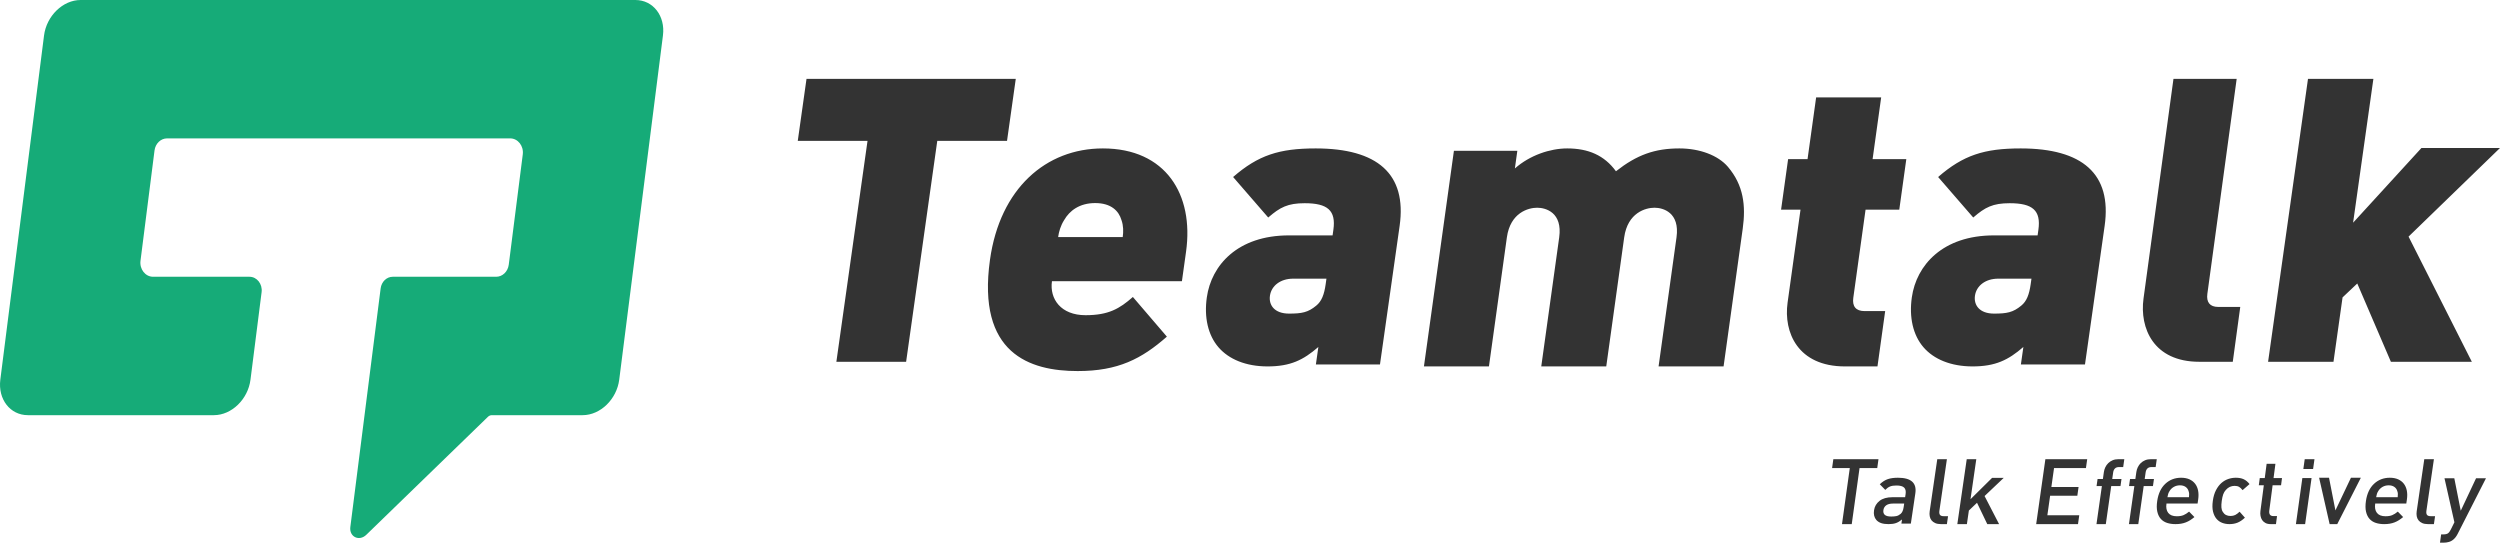
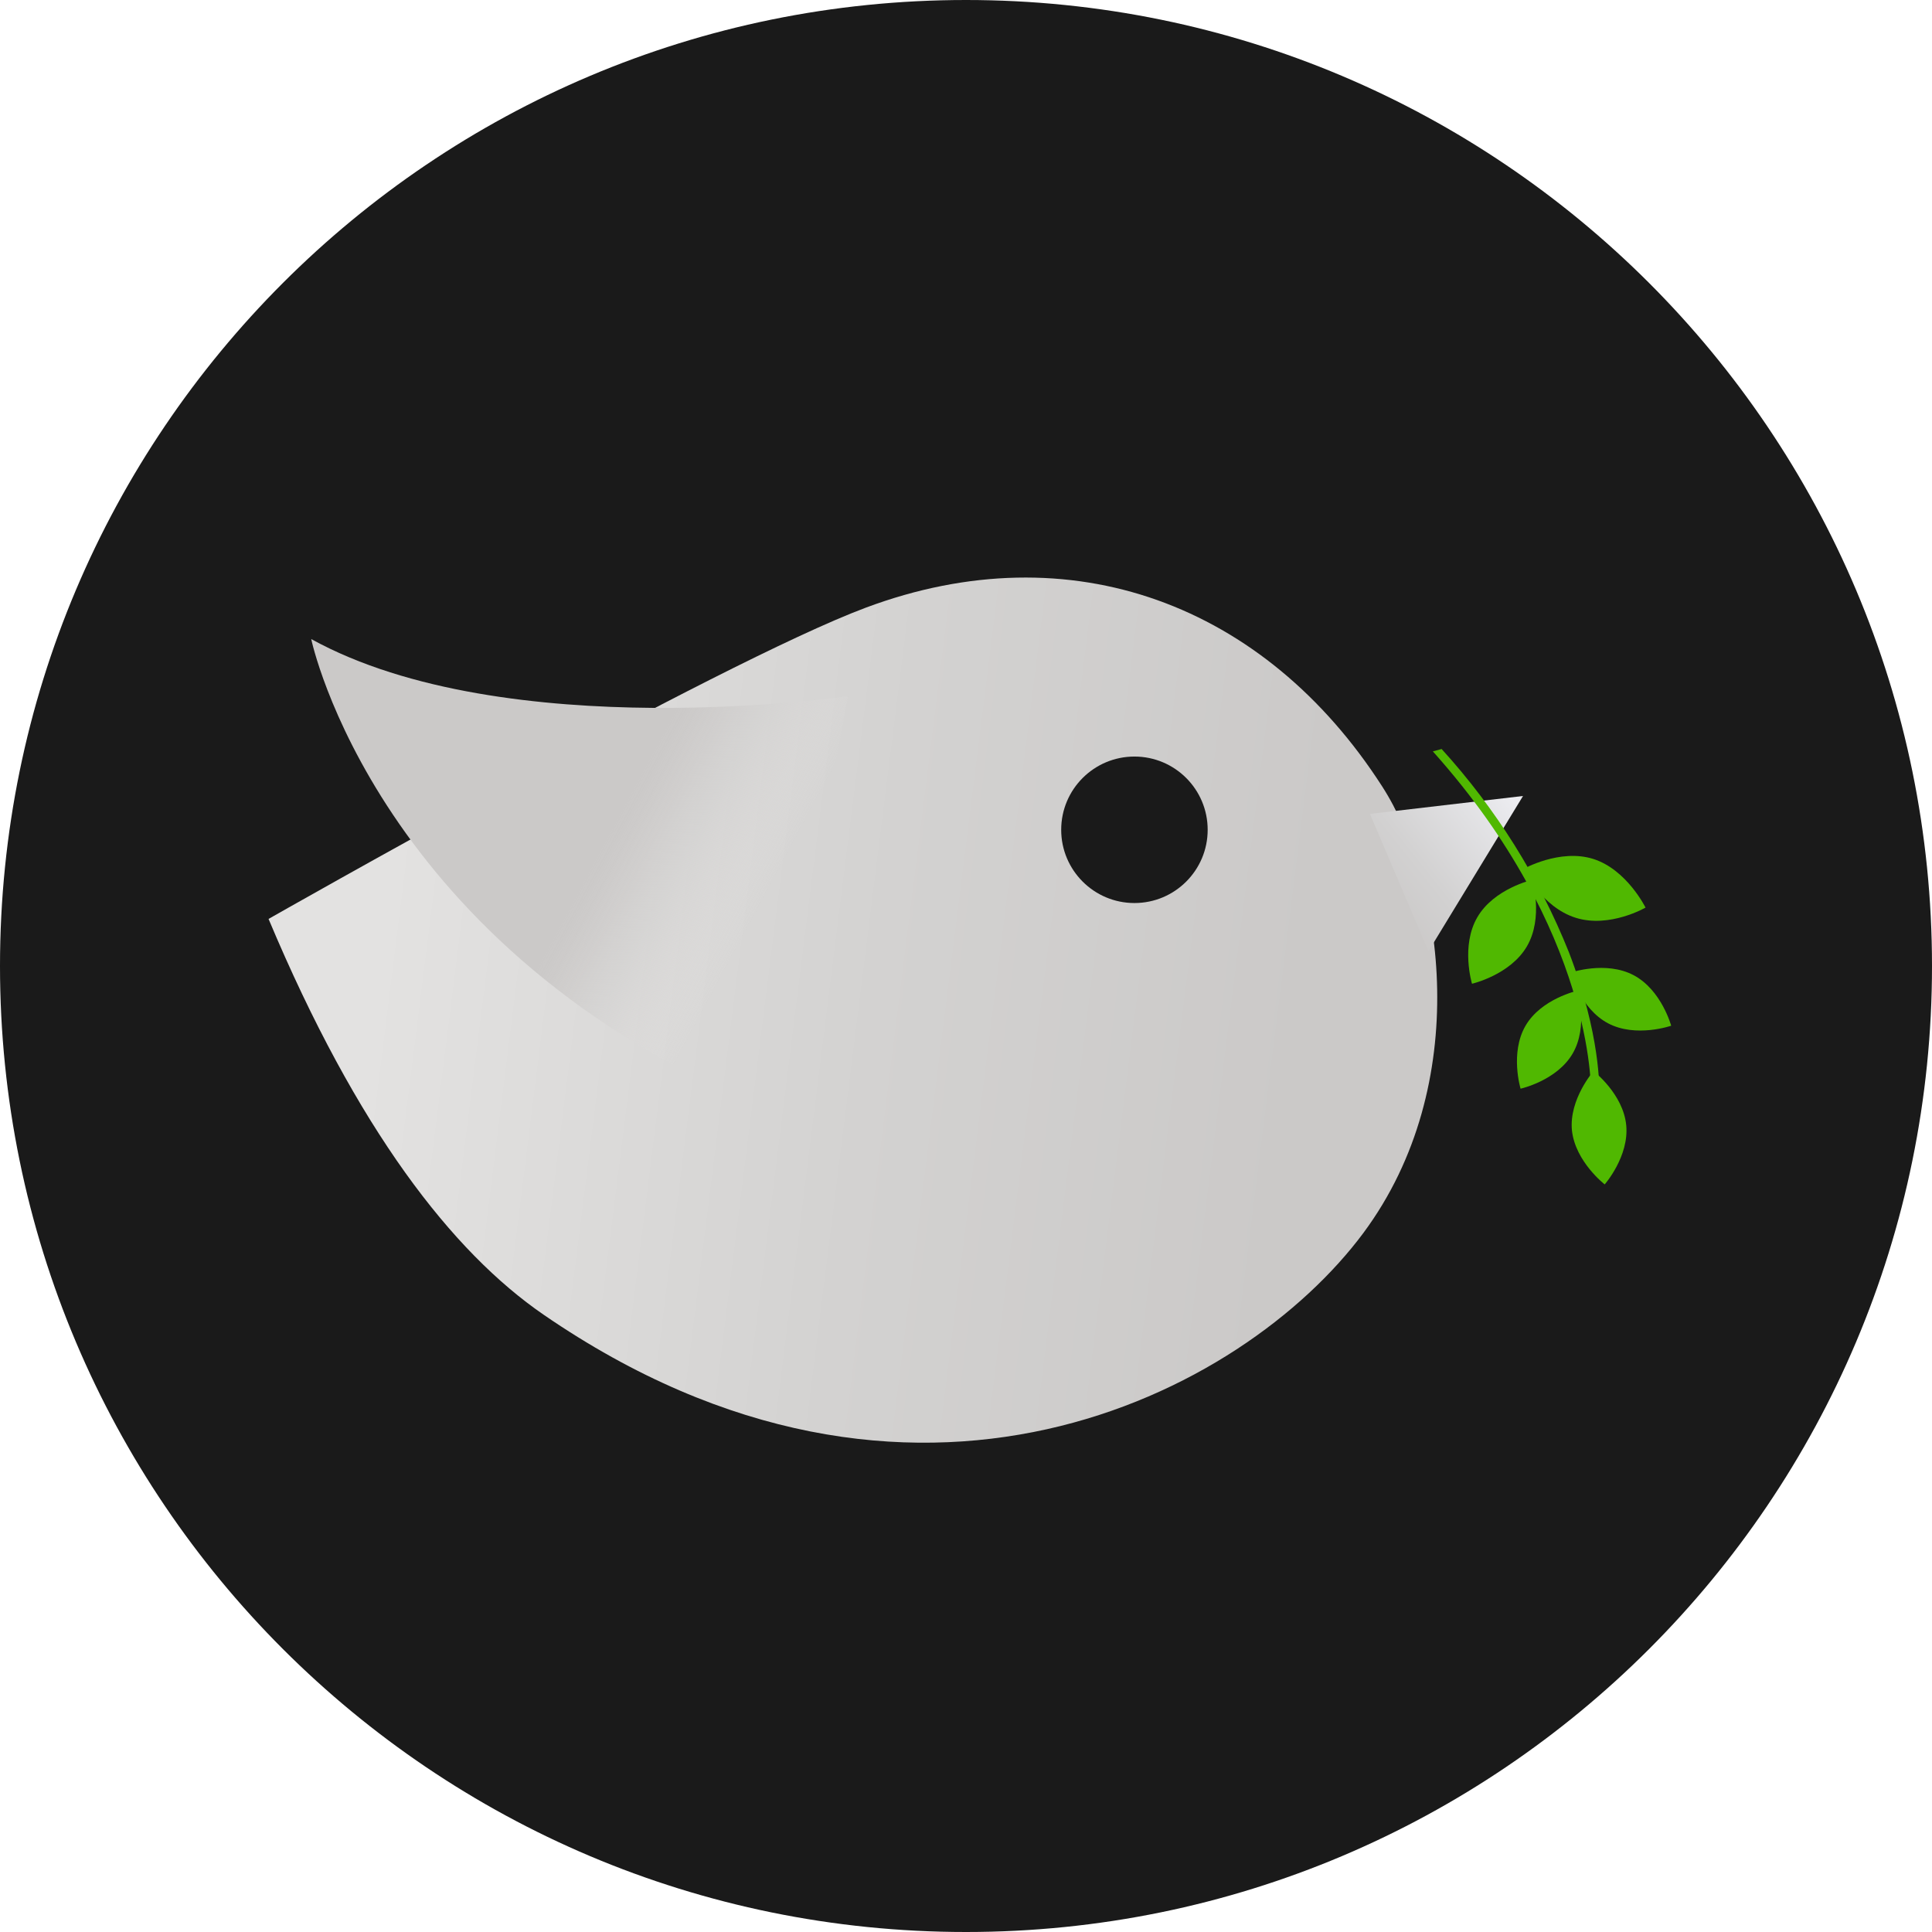
- <svg xmlns="http://www.w3.org/2000/svg" width="539px" height="117px" viewBox="0 0 539 117" version="1.1">
-   <g id="页面-3" stroke="none" stroke-width="1" fill="none" fill-rule="evenodd">
-     <g id="引导页备份-3" transform="translate(-105, -272)">
-       <g id="编组-2" transform="translate(105, 272)">
-         <g id="编组">
-           <path d="M136.988,0 L92.028,0 L91.742,0 L89.965,0 L17.382,0 C13.564,0 10.032,3.426 9.494,7.652 L6.739,29.334 L0.069,81.857 C-0.468,86.083 2.193,89.51 6.012,89.51 L46.115,89.51 C49.936,89.51 53.468,86.083 54.005,81.857 L56.402,62.99 C56.625,61.237 55.394,59.671 53.794,59.671 L33.006,59.671 C31.34,59.671 30.061,58.044 30.292,56.22 L33.314,32.444 C33.504,30.947 34.66,29.835 36.025,29.835 L109.996,29.835 C111.661,29.835 112.941,31.463 112.71,33.287 L109.688,57.063 C109.498,58.56 108.341,59.671 106.976,59.671 L84.674,59.671 C83.362,59.671 82.25,60.741 82.067,62.178 L78.595,89.51 L75.532,113.626 C75.265,115.736 77.436,116.794 78.975,115.301 L105.208,89.857 C105.439,89.633 105.735,89.51 106.044,89.51 L125.617,89.51 C129.437,89.51 132.969,86.083 133.505,81.857 L140.178,29.334 L142.931,7.652 C143.47,3.426 140.807,0 136.988,0" id="Fill-1" fill="#16AB78" />
-           <path d="M529.149,103.114 L530.538,110.116 L533.837,103.114 L535.974,103.114 L529.905,115.039 C529.649,115.561 529.348,115.973 529.005,116.273 C528.693,116.549 528.352,116.737 527.985,116.842 C527.617,116.947 527.244,117.001 526.866,117.001 L526.061,117.001 L526.311,115.214 L526.821,115.214 C527.24,115.214 527.558,115.138 527.774,114.989 C527.992,114.838 528.201,114.56 528.402,114.154 L529.17,112.601 L527.031,103.114 L529.149,103.114 Z M450,99 L449.729,100.908 L442.853,100.908 L442.274,104.998 L448.139,104.998 L447.872,106.886 L442.005,106.886 L441.411,111.092 L448.287,111.092 L448.016,113 L439,113 L440.984,99 L450,99 Z M458,99 L457.76,100.698 L456.87,100.698 C456.488,100.698 456.194,100.798 455.987,101.001 C455.78,101.203 455.65,101.485 455.599,101.85 L455.397,103.276 L457.393,103.276 L457.177,104.798 L455.179,104.798 L454.014,113 L452,113 L453.166,104.798 L452.018,104.798 L452.236,103.276 L453.383,103.276 L453.599,101.753 C453.648,101.402 453.754,101.06 453.913,100.726 C454.072,100.395 454.28,100.102 454.541,99.85 C454.801,99.596 455.113,99.39 455.478,99.233 C455.842,99.078 456.261,99 456.735,99 L458,99 Z M465,99 L464.76,100.698 L463.87,100.698 C463.488,100.698 463.194,100.798 462.986,101.001 C462.78,101.203 462.652,101.485 462.599,101.85 L462.397,103.276 L464.393,103.276 L464.175,104.798 L462.181,104.798 L461.014,113 L459,113 L460.165,104.798 L459.02,104.798 L459.236,103.276 L460.383,103.276 L460.599,101.753 C460.648,101.402 460.754,101.06 460.913,100.726 C461.072,100.395 461.28,100.102 461.54,99.85 C461.801,99.596 462.113,99.39 462.478,99.233 C462.842,99.078 463.261,99 463.735,99 L465,99 Z M490.581,100 L490.179,103.07 L492,103.07 L491.795,104.624 L489.974,104.624 L489.259,110.089 C489.211,110.461 489.255,110.749 489.397,110.956 C489.535,111.162 489.786,111.266 490.146,111.266 L490.927,111.266 L490.699,113 L489.565,113 C489.12,113 488.744,112.921 488.444,112.762 C488.142,112.602 487.903,112.393 487.726,112.134 C487.55,111.874 487.432,111.574 487.371,111.235 C487.309,110.897 487.303,110.548 487.348,110.189 L488.078,104.624 L487,104.624 L487.205,103.07 L488.282,103.07 L488.685,100 L490.581,100 Z M524.752,99 L523.133,110.129 C523.077,110.511 523.117,110.798 523.251,110.995 C523.385,111.191 523.664,111.29 524.084,111.29 L525,111.29 L524.751,113 L523.468,113 C522.98,113 522.566,112.925 522.228,112.776 C521.89,112.624 521.624,112.423 521.429,112.174 C521.234,111.925 521.108,111.633 521.047,111.299 C520.988,110.965 520.984,110.615 521.038,110.248 L522.675,99 L524.752,99 Z M502.136,103 L503.517,110.042 L506.864,103 L509,103 L503.912,113 L502.269,113 L500,103 L502.136,103 Z M470.242,103 C470.936,103 471.538,103.115 472.047,103.345 C472.556,103.578 472.967,103.899 473.28,104.309 C473.591,104.721 473.803,105.217 473.915,105.793 C474.024,106.372 474.029,107.006 473.926,107.702 L473.798,108.568 L467.092,108.568 C466.965,109.416 467.09,110.083 467.466,110.573 C467.842,111.06 468.457,111.304 469.313,111.304 C469.898,111.304 470.383,111.225 470.768,111.063 C471.149,110.904 471.552,110.649 471.969,110.303 L473.118,111.479 C472.81,111.734 472.51,111.957 472.217,112.142 C471.923,112.329 471.616,112.487 471.29,112.615 C470.966,112.744 470.618,112.839 470.248,112.904 C469.879,112.969 469.471,113 469.022,113 C468.37,113 467.773,112.913 467.235,112.741 C466.696,112.567 466.247,112.284 465.888,111.893 C465.527,111.501 465.271,110.984 465.121,110.341 C464.967,109.7 464.961,108.915 465.098,107.99 C465.335,106.396 465.919,105.167 466.849,104.3 C467.781,103.433 468.911,103 470.242,103 Z M409.191,103 C412.027,103 413.279,104.116 412.948,106.353 L411.979,112.885 L409.943,112.885 L410.075,111.998 C409.641,112.359 409.21,112.615 408.779,112.77 C408.35,112.923 407.817,113 407.179,113 C406.529,113 405.992,112.926 405.573,112.779 C405.155,112.632 404.811,112.409 404.543,112.113 C404.081,111.575 403.913,110.873 404.042,110.013 C404.164,109.192 404.559,108.517 405.226,107.99 C405.894,107.463 406.825,107.199 408.02,107.199 L410.746,107.199 L410.849,106.508 C410.941,105.89 410.835,105.43 410.534,105.128 C410.234,104.826 409.675,104.674 408.863,104.674 C408.294,104.674 407.834,104.746 407.487,104.888 C407.14,105.029 406.8,105.273 406.465,105.62 L405.281,104.406 C405.849,103.867 406.429,103.497 407.021,103.298 C407.613,103.099 408.337,103 409.191,103 Z M405,99 L404.735,100.908 L400.919,100.908 L399.236,113 L397.134,113 L398.816,100.908 L395,100.908 L395.267,99 L405,99 Z M482.036,103 C482.705,103 483.268,103.105 483.73,103.317 C484.192,103.529 484.616,103.878 485,104.366 L483.499,105.676 C483.243,105.343 482.991,105.105 482.738,104.965 C482.487,104.823 482.172,104.752 481.795,104.752 C481.04,104.752 480.41,105.041 479.901,105.62 C479.65,105.889 479.46,106.207 479.327,106.573 C479.196,106.94 479.09,107.413 479.009,107.99 C478.93,108.568 478.905,109.043 478.936,109.416 C478.966,109.789 479.07,110.11 479.247,110.378 C479.594,110.957 480.147,111.246 480.902,111.246 C481.279,111.246 481.613,111.175 481.904,111.035 C482.192,110.894 482.513,110.655 482.859,110.322 L484.003,111.613 C483.483,112.101 482.962,112.455 482.442,112.673 C481.921,112.889 481.328,113 480.661,113 C480.119,113 479.605,112.91 479.12,112.73 C478.635,112.55 478.223,112.262 477.882,111.862 C477.54,111.466 477.291,110.947 477.131,110.312 C476.974,109.676 476.958,108.901 477.084,107.99 C477.209,107.078 477.439,106.304 477.772,105.668 C478.106,105.031 478.497,104.518 478.946,104.126 C479.398,103.735 479.89,103.45 480.424,103.268 C480.96,103.088 481.495,103 482.036,103 Z M426.089,99 L424.84,107.633 L429.491,103.032 L432,103.032 L427.874,106.946 L431.003,113 L428.455,113 L426.245,108.398 L424.487,110.071 L424.063,113 L422,113 L424.026,99 L426.089,99 Z M515.244,103 C515.938,103 516.538,103.115 517.047,103.345 C517.556,103.578 517.967,103.899 518.279,104.309 C518.591,104.721 518.803,105.217 518.915,105.793 C519.024,106.372 519.029,107.006 518.926,107.702 L518.798,108.568 L512.092,108.568 C511.966,109.416 512.089,110.083 512.466,110.573 C512.842,111.06 513.457,111.304 514.313,111.304 C514.898,111.304 515.383,111.225 515.768,111.063 C516.151,110.904 516.552,110.649 516.969,110.303 L518.118,111.479 C517.81,111.734 517.51,111.957 517.216,112.142 C516.923,112.329 516.616,112.487 516.29,112.615 C515.966,112.744 515.618,112.839 515.249,112.904 C514.879,112.969 514.471,113 514.022,113 C513.37,113 512.773,112.913 512.235,112.741 C511.696,112.567 511.247,112.284 510.888,111.893 C510.527,111.501 510.271,110.984 510.12,110.341 C509.967,109.7 509.961,108.915 510.098,107.99 C510.335,106.396 510.92,105.167 511.849,104.3 C512.781,103.433 513.913,103 515.244,103 Z M498.372,103.073 L496.985,113 L495,113 L496.386,103.073 L498.372,103.073 Z M419.752,99 L418.133,110.129 C418.077,110.511 418.117,110.798 418.251,110.995 C418.385,111.191 418.664,111.29 419.084,111.29 L420,111.29 L419.751,113 L418.468,113 C417.98,113 417.566,112.925 417.23,112.776 C416.89,112.624 416.624,112.423 416.429,112.174 C416.235,111.925 416.108,111.633 416.048,111.299 C415.989,110.965 415.984,110.615 416.037,110.248 L417.675,99 L419.752,99 Z M410.544,108.568 L408.122,108.568 C407.512,108.568 407.031,108.69 406.684,108.934 C406.336,109.178 406.127,109.525 406.06,109.974 C405.994,110.425 406.098,110.769 406.364,111.006 C406.635,111.243 407.097,111.363 407.747,111.363 C408.141,111.363 408.497,111.335 408.82,111.276 C409.14,111.218 409.454,111.06 409.763,110.804 C410.105,110.521 410.324,110.041 410.425,109.358 L410.544,108.568 Z M514.999,104.636 C514.51,104.636 514.068,104.749 513.676,104.973 C513.283,105.2 512.976,105.498 512.757,105.87 C512.617,106.089 512.519,106.291 512.464,106.477 C512.408,106.664 512.352,106.904 512.294,107.199 L516.943,107.199 C516.973,106.904 516.985,106.664 516.979,106.477 C516.973,106.291 516.932,106.089 516.854,105.87 C516.748,105.498 516.535,105.2 516.215,104.973 C515.892,104.749 515.49,104.636 514.999,104.636 Z M469.997,104.636 C469.511,104.636 469.07,104.749 468.677,104.973 C468.281,105.2 467.977,105.498 467.757,105.87 C467.617,106.089 467.519,106.291 467.464,106.477 C467.408,106.664 467.352,106.904 467.294,107.199 L471.943,107.199 C471.973,106.904 471.985,106.664 471.979,106.477 C471.973,106.291 471.932,106.089 471.854,105.87 C471.747,105.498 471.533,105.2 471.213,104.973 C470.894,104.749 470.489,104.636 469.997,104.636 Z M499,99 L498.704,101.114 L496.601,101.114 L496.897,99 L499,99 Z M237.775,32 C251.349,32 257.438,41.948 255.714,54.255 L254.822,60.625 L226.8,60.625 C226.263,64.465 228.732,67.956 234.041,67.956 C238.999,67.956 241.372,66.559 244.249,64.028 L251.579,72.581 C246.12,77.382 241.054,80 232.352,80 C221.998,80 210.602,76.246 213.441,56.001 C215.593,40.639 225.505,32 237.775,32 Z M283.66,32 C296.961,32 303.351,37.479 301.761,48.694 L297.523,78.572 L283.705,78.572 L284.24,74.805 C280.989,77.63 278.204,79 273.281,79 C268.617,79 264.948,77.459 262.721,74.891 C260.422,72.236 259.583,68.384 260.192,64.104 C261.174,57.17 266.838,50.749 277.892,50.749 L287.306,50.749 L287.476,49.55 C288.071,45.355 286.216,43.813 281.293,43.813 C277.666,43.813 275.99,44.67 273.428,46.896 L265.858,38.164 C271.274,33.456 275.799,32 283.66,32 Z M362.073,32 C366.43,32 370.413,33.469 372.544,35.973 C375.921,39.948 376.42,44.354 375.734,49.278 L371.603,79 L357.589,79 L361.456,51.178 C362.202,45.823 358.587,44.786 356.706,44.786 C354.827,44.786 350.921,45.823 350.176,51.178 L346.308,79 L332.295,79 L336.163,51.178 C336.907,45.823 333.292,44.786 331.411,44.786 C329.532,44.786 325.628,45.823 324.882,51.178 L321.015,79 L307,79 L313.464,32.517 L327.135,32.517 L326.608,36.319 C329.823,33.469 334.215,32 337.888,32 C342.417,32 345.888,33.469 348.4,36.924 C352.908,33.381 356.773,32 362.073,32 Z M405.581,21 L403.73,34.312 L411,34.312 L409.484,45.202 L402.215,45.202 L399.569,64.219 C399.317,66.033 400.114,67.071 401.995,67.071 L406.443,67.071 L404.783,79 L397.771,79 C387.596,79 384.513,71.652 385.402,65.255 L388.19,45.202 L384,45.202 L385.516,34.312 L389.706,34.312 L391.558,21 L405.581,21 Z M435.66,32 C448.961,32 455.351,37.479 453.761,48.694 L449.523,78.572 L435.706,78.572 L436.24,74.805 C432.989,77.63 430.204,79 425.281,79 C420.617,79 416.949,77.459 414.722,74.891 C412.422,72.236 411.584,68.384 412.191,64.104 C413.175,57.17 418.838,50.749 429.893,50.749 L439.306,50.749 L439.477,49.55 C440.072,45.355 438.216,43.813 433.294,43.813 C429.667,43.813 427.99,44.67 425.43,46.896 L417.858,38.164 C423.275,33.456 427.799,32 435.66,32 Z M219,17 L217.116,30.365 L202.077,30.365 L195.359,78 L180.321,78 L187.039,30.365 L172,30.365 L173.884,17 L219,17 Z M482.227,17 L475.907,63.349 C475.662,65.147 476.435,66.176 478.264,66.176 L483,66.176 L481.387,78 L474.158,78 C464.271,78 461.277,70.717 462.141,64.377 L468.6,17 L482.227,17 Z M511.703,17 L507.328,48.014 L522.064,31.906 L539,31.906 L519.285,51.011 L532.929,78 L515.477,78 L508.229,61.121 L505.055,64.12 L503.098,78 L489,78 L497.604,17 L511.703,17 Z M285.982,60.079 L278.813,60.079 C276.049,60.079 274.104,61.621 273.799,63.76 C273.509,65.815 274.809,67.613 277.919,67.613 C280.682,67.613 282.014,67.357 283.776,65.901 C284.945,64.96 285.498,63.506 285.813,61.278 L285.982,60.079 Z M437.983,60.079 L430.814,60.079 C428.049,60.079 426.104,61.621 425.8,63.76 C425.509,65.815 426.811,67.613 429.918,67.613 C432.684,67.613 434.015,67.357 435.776,65.901 C436.946,64.96 437.498,63.506 437.814,61.278 L437.983,60.079 Z M236.125,43.781 C232.731,43.781 230.584,45.438 229.431,47.448 C228.652,48.669 228.294,49.979 228.134,51.113 L242.059,51.113 C242.217,49.979 242.228,48.669 241.788,47.448 C241.2,45.438 239.519,43.781 236.125,43.781 Z" id="形状结合" fill="#333333" />
-         </g>
-       </g>
+ <svg xmlns="http://www.w3.org/2000/svg" viewBox="0 0 220 220">
+   <defs>
+     <style>.cls-1{fill:#1a1a1a;}.cls-2{fill:url(#未命名的渐变_19);}.cls-3{fill:url(#未命名的渐变_18);}.cls-4{fill:url(#未命名的渐变_60);}.cls-5{fill:#50b801;}</style>
+     <linearGradient id="未命名的渐变_19" x1="513.1" y1="343.6" x2="420.02" y2="294.86" gradientTransform="translate(-453.29 -22.46) rotate(-20.5)" gradientUnits="userSpaceOnUse">
+       <stop offset="0" stop-color="#cbc9c8" />
+       <stop offset="0.46" stop-color="#d3d2d1" />
+       <stop offset="1" stop-color="#e3e2e1" />
+     </linearGradient>
+     <linearGradient id="未命名的渐变_18" x1="451.04" y1="290.72" x2="463.56" y2="304.97" gradientTransform="translate(-453.29 -22.46) rotate(-20.5)" gradientUnits="userSpaceOnUse">
+       <stop offset="0" stop-color="#cbc9c8" />
+       <stop offset="0.1" stop-color="#cccac9" stop-opacity="0.96" />
+       <stop offset="0.26" stop-color="#cfcdcc" stop-opacity="0.84" />
+       <stop offset="0.46" stop-color="#d3d2d1" stop-opacity="0.65" />
+       <stop offset="0.7" stop-color="#dad8d7" stop-opacity="0.39" />
+       <stop offset="0.96" stop-color="#e2e1e0" stop-opacity="0.06" />
+       <stop offset="1" stop-color="#e3e2e1" stop-opacity="0" />
+     </linearGradient>
+     <linearGradient id="未命名的渐变_60" x1="799.69" y1="653.99" x2="819.1" y2="653.99" gradientTransform="matrix(0.78, -0.62, 0.62, 0.78, -875.34, 84.75)" gradientUnits="userSpaceOnUse">
+       <stop offset="0" stop-color="#cbc9c8" />
+       <stop offset="0.33" stop-color="#d2d1d1" />
+       <stop offset="0.85" stop-color="#e5e5e8" />
+       <stop offset="1" stop-color="#ececf0" />
+     </linearGradient>
+   </defs>
+   <g id="图层_2" data-name="图层 2">
+     <g id="图层_1-2" data-name="图层 1">
+       <circle class="cls-1" cx="110" cy="110" r="110" />
+       <path class="cls-2" d="M30.58,104.64s51.28-29.19,68-35.44c23.43-8.76,45.51-.32,58.79,20.32,7,10.82,10.46,33.93-2.12,50.88-13.65,18.37-51.41,38.14-93.36,9.3C51.52,142.57,40.68,128.69,30.58,104.64Z" />
+       <path class="cls-3" d="M96.55,79.27S57.62,85,35.44,72.77c0,0,7.36,35.4,52.38,53.78" />
+       <polyline class="cls-4" points="156 92.68 173.43 90.64 162.66 108.32" />
+       <circle class="cls-1" cx="129.18" cy="94.49" r="8.34" />
+       <path class="cls-5" d="M179,128.73c-.35-3.57,2.46-6.76,2.46-6.76s3.37,2.59,3.72,6.15-2.45,6.75-2.45,6.75S179.39,132.29,179,128.73Z" />
+       <path class="cls-5" d="M183.12,116.53c-3.17-1.67-4.29-5.77-4.29-5.77s4-1.39,7.18.28,4.29,5.76,4.29,5.76S186.29,118.2,183.12,116.53Z" />
+       <path class="cls-5" d="M173.71,116.81c1.8-3.1,5.94-4,5.94-4s1.23,4.07-.57,7.16-5.93,4-5.93,4S171.92,119.9,173.71,116.81Z" />
+       <path class="cls-5" d="M179.43,104.51c-3.87-1.21-6-5.54-6-5.54s4.18-2.37,8-1.16,5.95,5.54,5.95,5.54S183.29,105.72,179.43,104.51Z" />
+       <path class="cls-5" d="M168.22,104.46c1.89-3.27,6.26-4.27,6.26-4.27s1.3,4.29-.6,7.56-6.26,4.27-6.26,4.27S166.32,107.73,168.22,104.46Z" />
+       <path class="cls-5" d="M178.66,108.45a76.72,76.72,0,0,0-14.5-23.16l-1,.27c18.38,20.55,18,38.56,18,38.77l.95,0C182.11,124.1,182.29,117.87,178.66,108.45Z" />
    </g>
  </g>
</svg>
